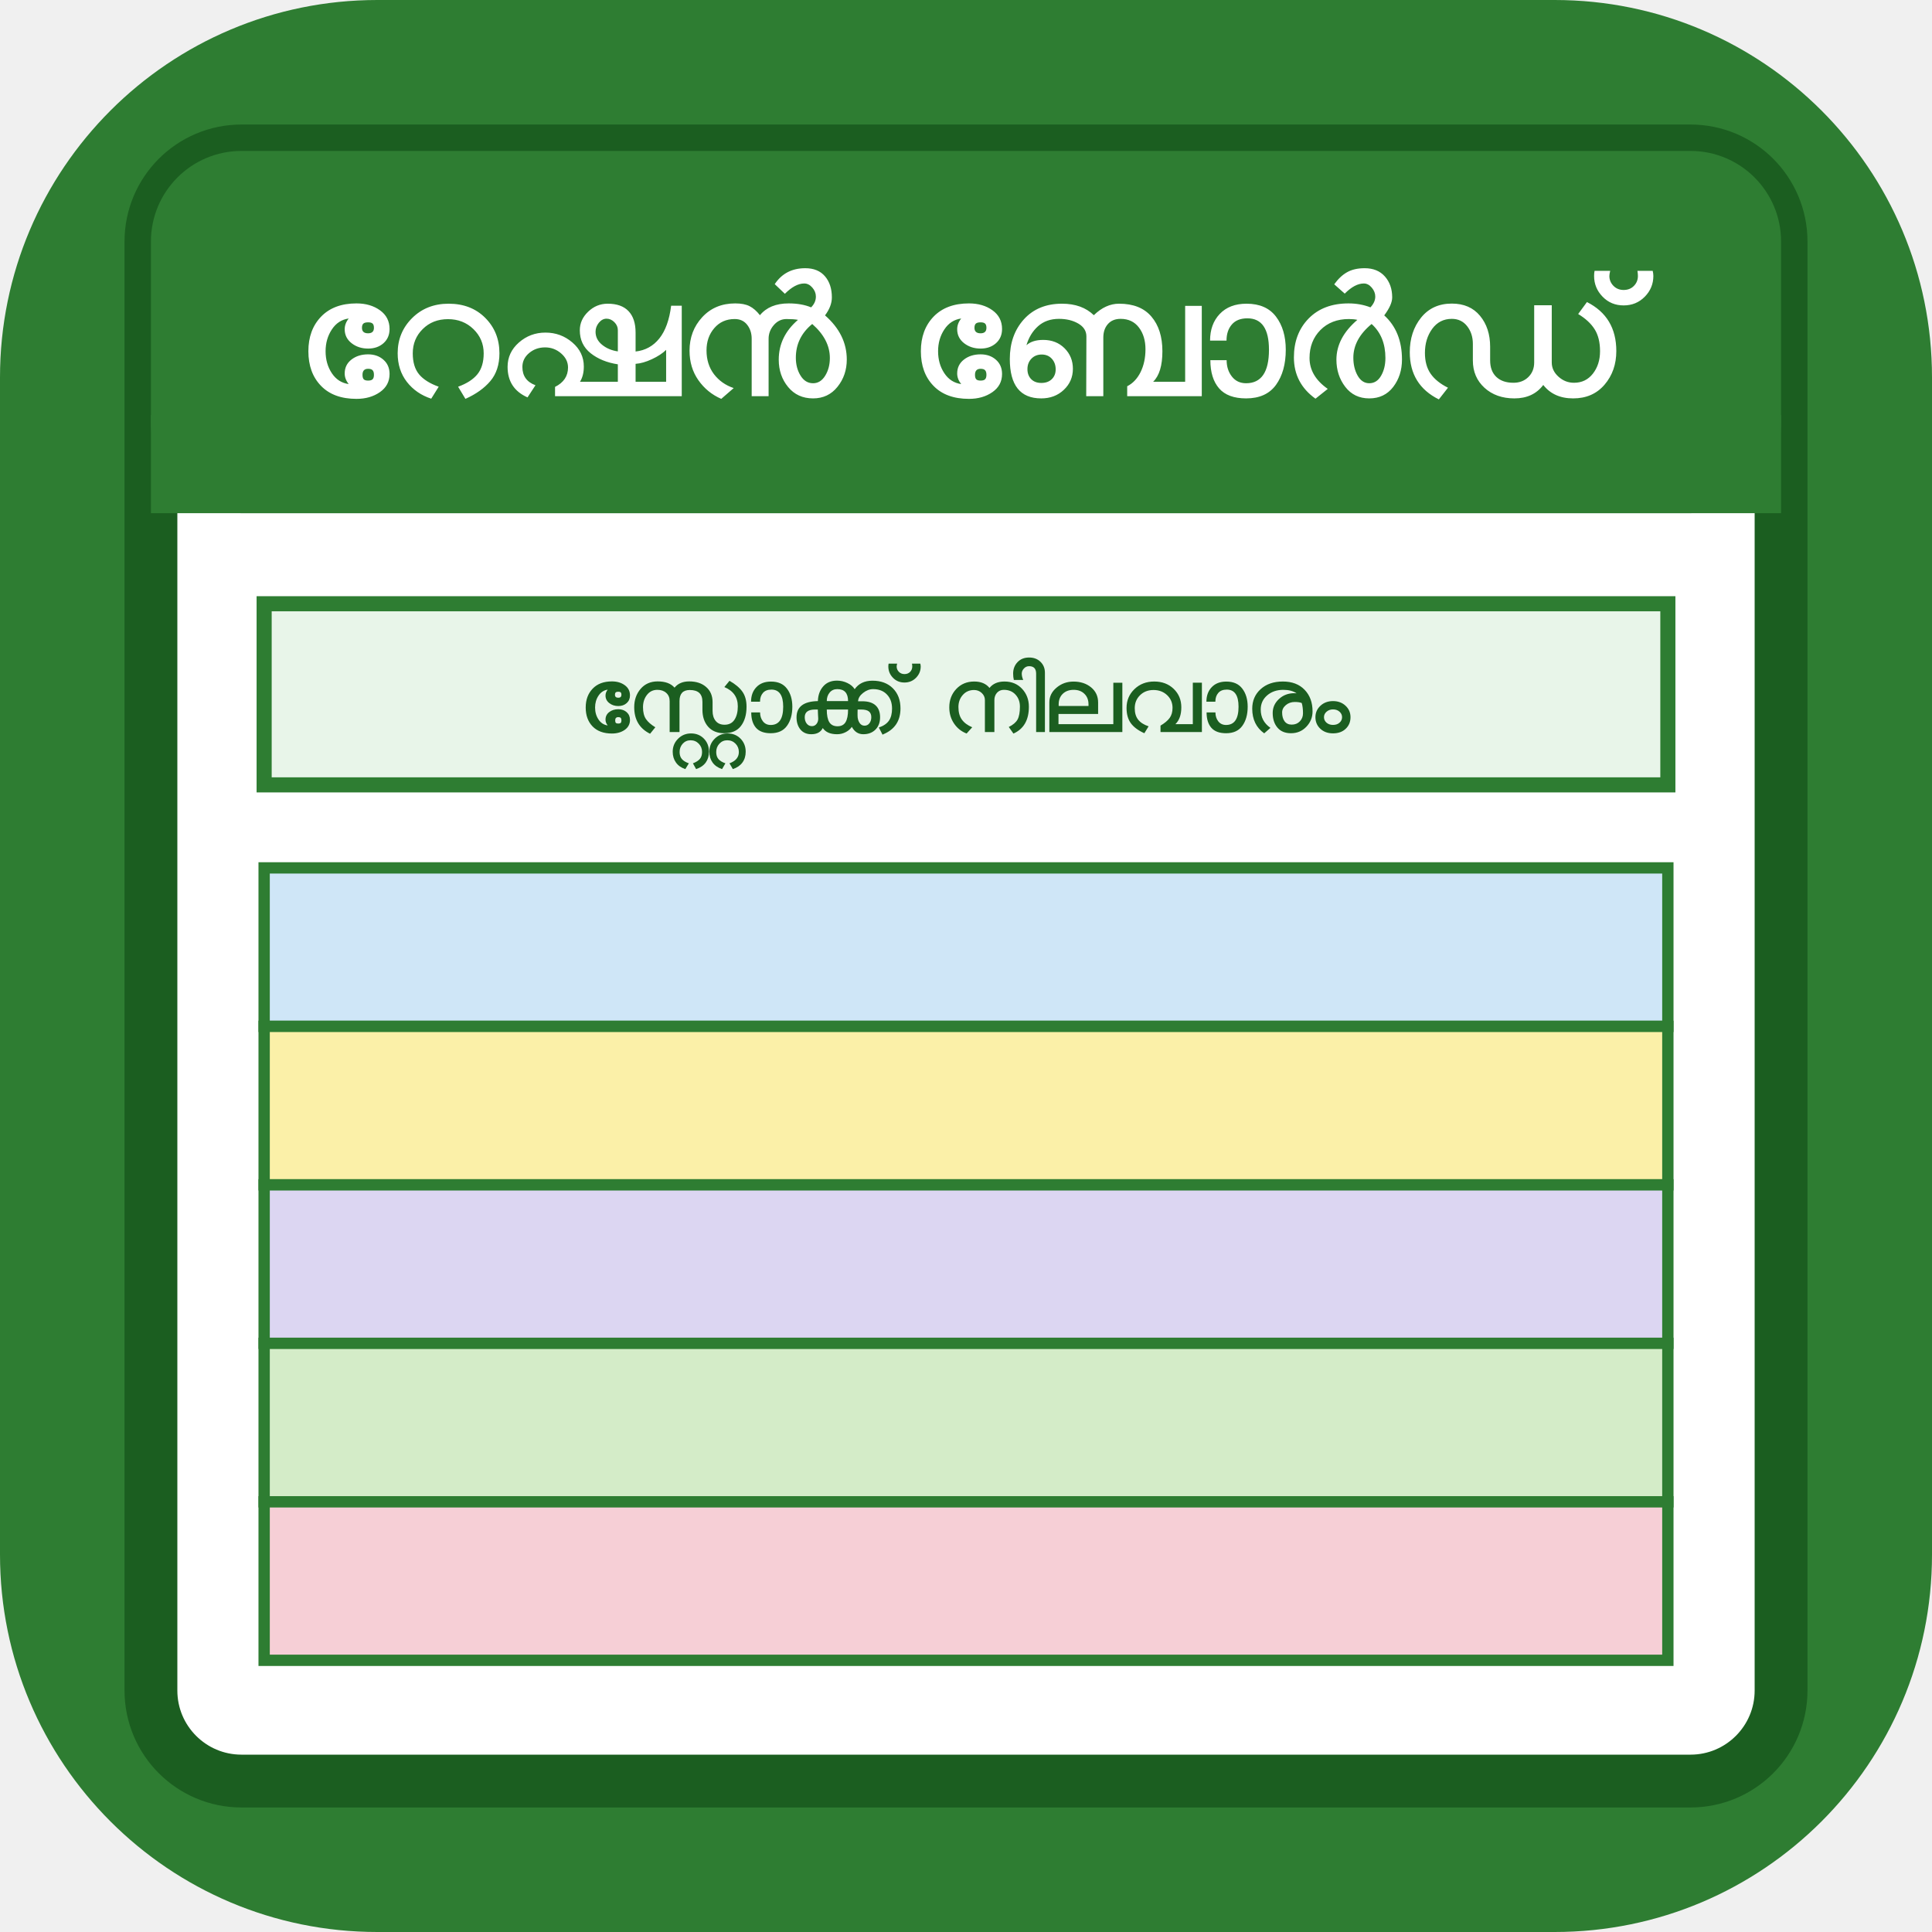
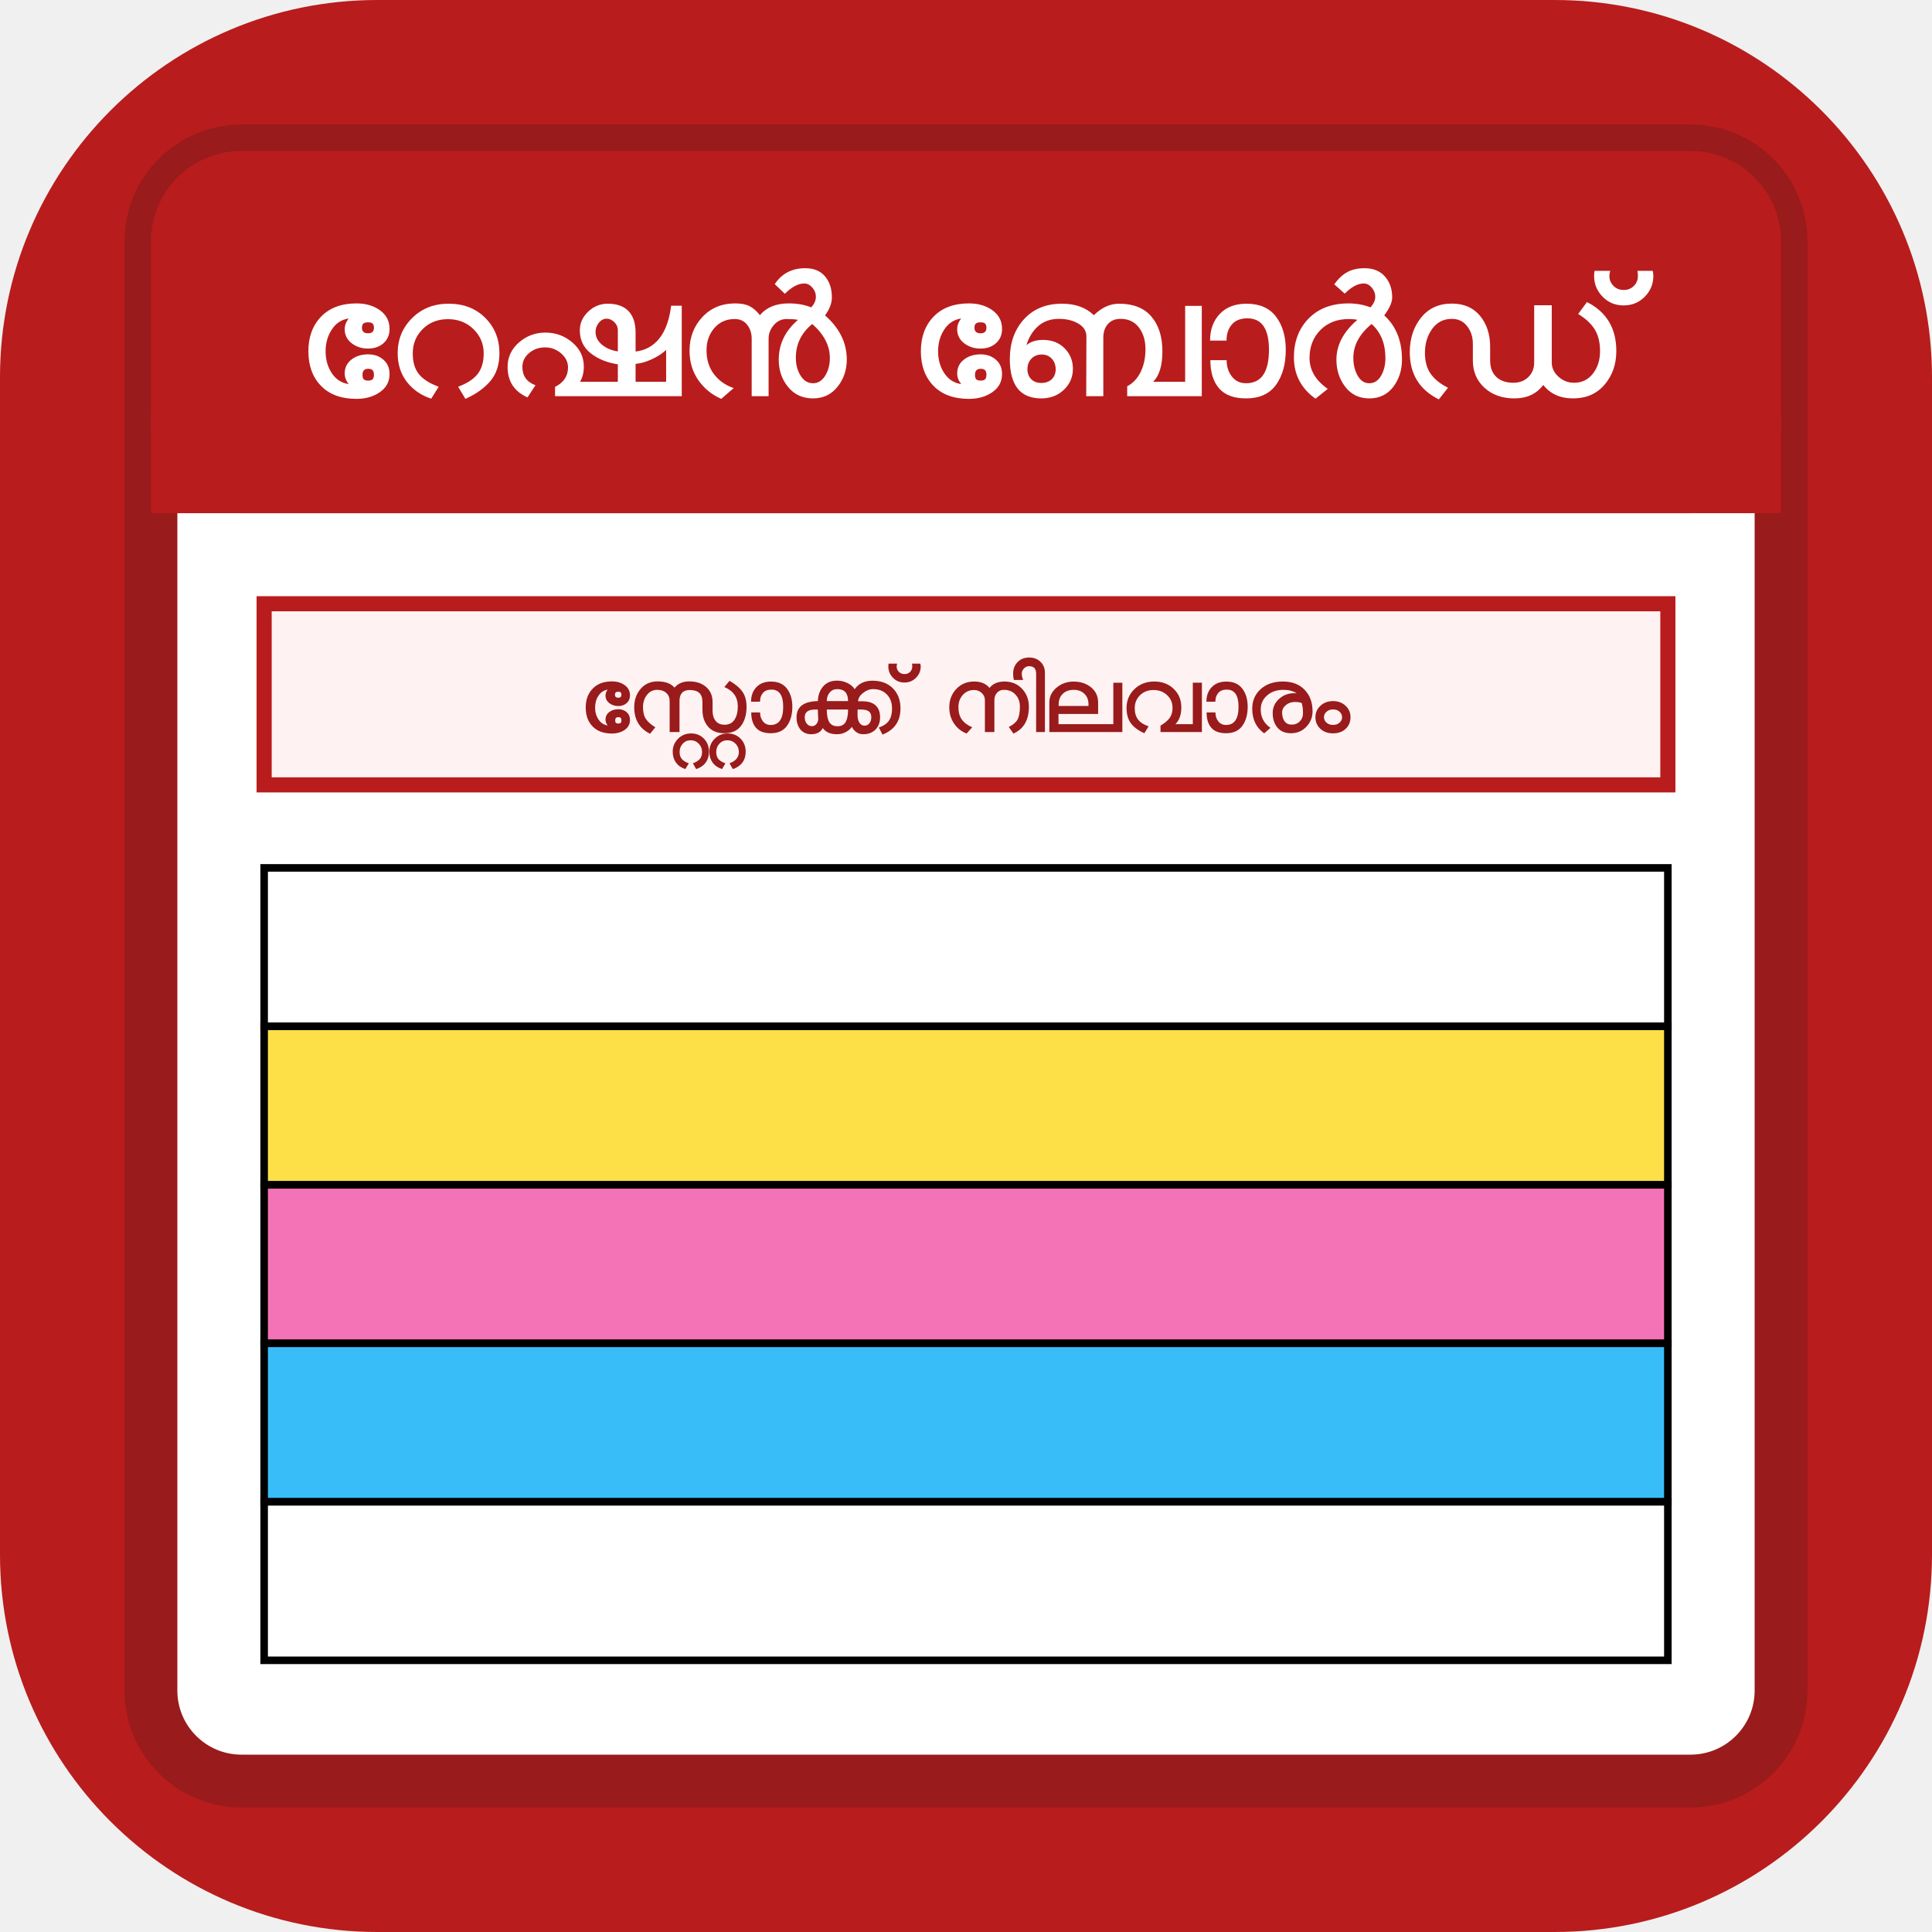
<svg xmlns="http://www.w3.org/2000/svg" viewBox="0 0 512 512">
-   <rect width="512" height="512" rx="100" fill="#2e7d32" />
-   <rect x="40" y="40" width="432" height="432" rx="24" fill="#ffffff" stroke="#1b5e20" stroke-width="14" />
-   <rect x="40" y="40" width="432" height="96" rx="24" fill="#2e7d32" />
-   <rect x="40" y="110" width="432" height="26" fill="#2e7d32" />
+   <rect width="512" height="512" rx="100" fill="#b91c1c" />
+   <rect x="40" y="40" width="432" height="432" rx="24" fill="#ffffff" stroke="#991b1b" stroke-width="14" />
+   <rect x="40" y="40" width="432" height="96" rx="24" fill="#b91c1c" />
+   <rect x="40" y="110" width="432" height="26" fill="#b91c1c" />
  <text x="256" y="105" font-family="sans-serif" font-size="44" font-weight="900" fill="#ffffff" text-anchor="middle">റേഷൻ ബോർഡ്</text>
-   <rect x="70" y="160" width="372" height="48" fill="#e8f5e9" stroke="#2e7d32" stroke-width="4" />
-   <text x="256" y="194" font-family="sans-serif" font-size="24" font-weight="800" fill="#1b5e20" text-anchor="middle">സ്റ്റോക്ക് നിലവാരം</text>
-   <rect x="70" y="230" width="372" height="42" fill="#cfe6f7" stroke="#2e7d32" stroke-width="3" />
-   <rect x="70" y="272" width="372" height="42" fill="#fbf0a8" stroke="#2e7d32" stroke-width="3" />
-   <rect x="70" y="314" width="372" height="42" fill="#dcd6f2" stroke="#2e7d32" stroke-width="3" />
-   <rect x="70" y="356" width="372" height="42" fill="#d4ecc8" stroke="#2e7d32" stroke-width="3" />
-   <rect x="70" y="398" width="372" height="42" fill="#f6cfd6" stroke="#2e7d32" stroke-width="3" />
+   <rect x="70" y="160" width="372" height="48" fill="#fef2f2" stroke="#b91c1c" stroke-width="4" />
+   <text x="256" y="194" font-family="sans-serif" font-size="24" font-weight="800" fill="#991b1b" text-anchor="middle">സ്റ്റോക്ക് നിലവാരം</text>
+   <rect x="70" y="230" width="372" height="42" fill="#ffffff" stroke="#000000" stroke-width="2" />
+   <rect x="70" y="272" width="372" height="42" fill="#fde047" stroke="#000000" stroke-width="2" />
+   <rect x="70" y="314" width="372" height="42" fill="#f472b6" stroke="#000000" stroke-width="2" />
+   <rect x="70" y="356" width="372" height="42" fill="#38bdf8" stroke="#000000" stroke-width="2" />
+   <rect x="70" y="398" width="372" height="42" fill="#ffffff" stroke="#000000" stroke-width="2" />
</svg>
